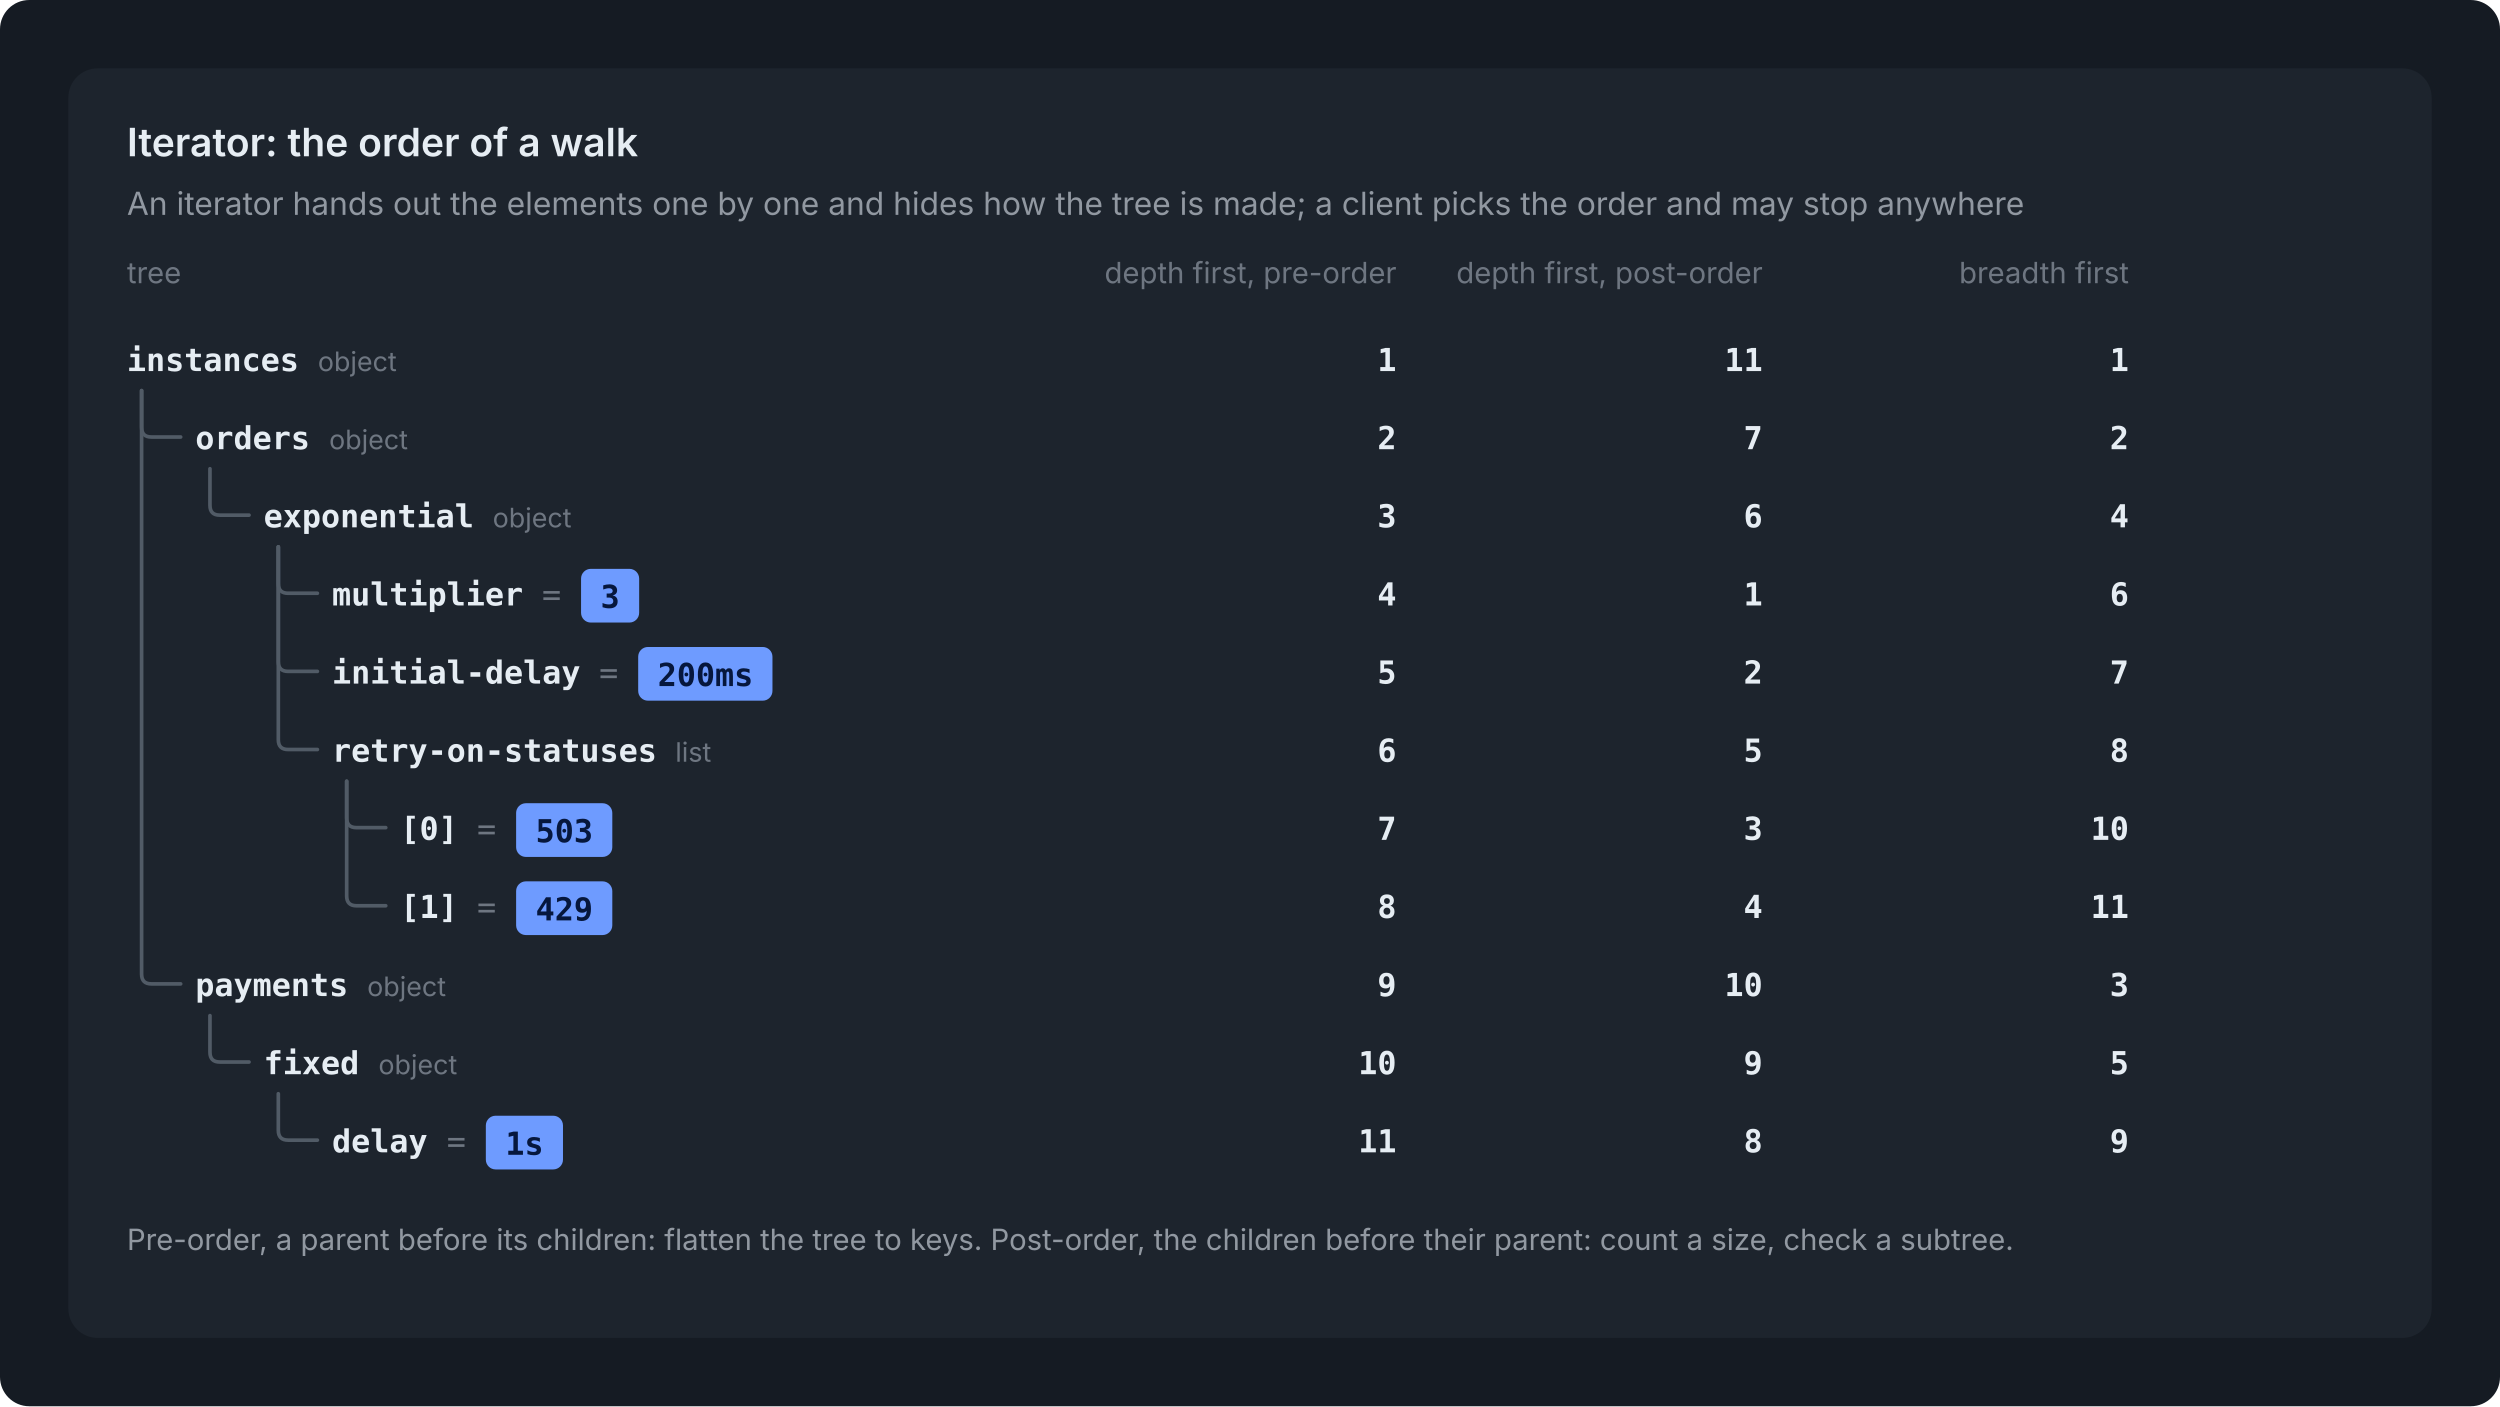
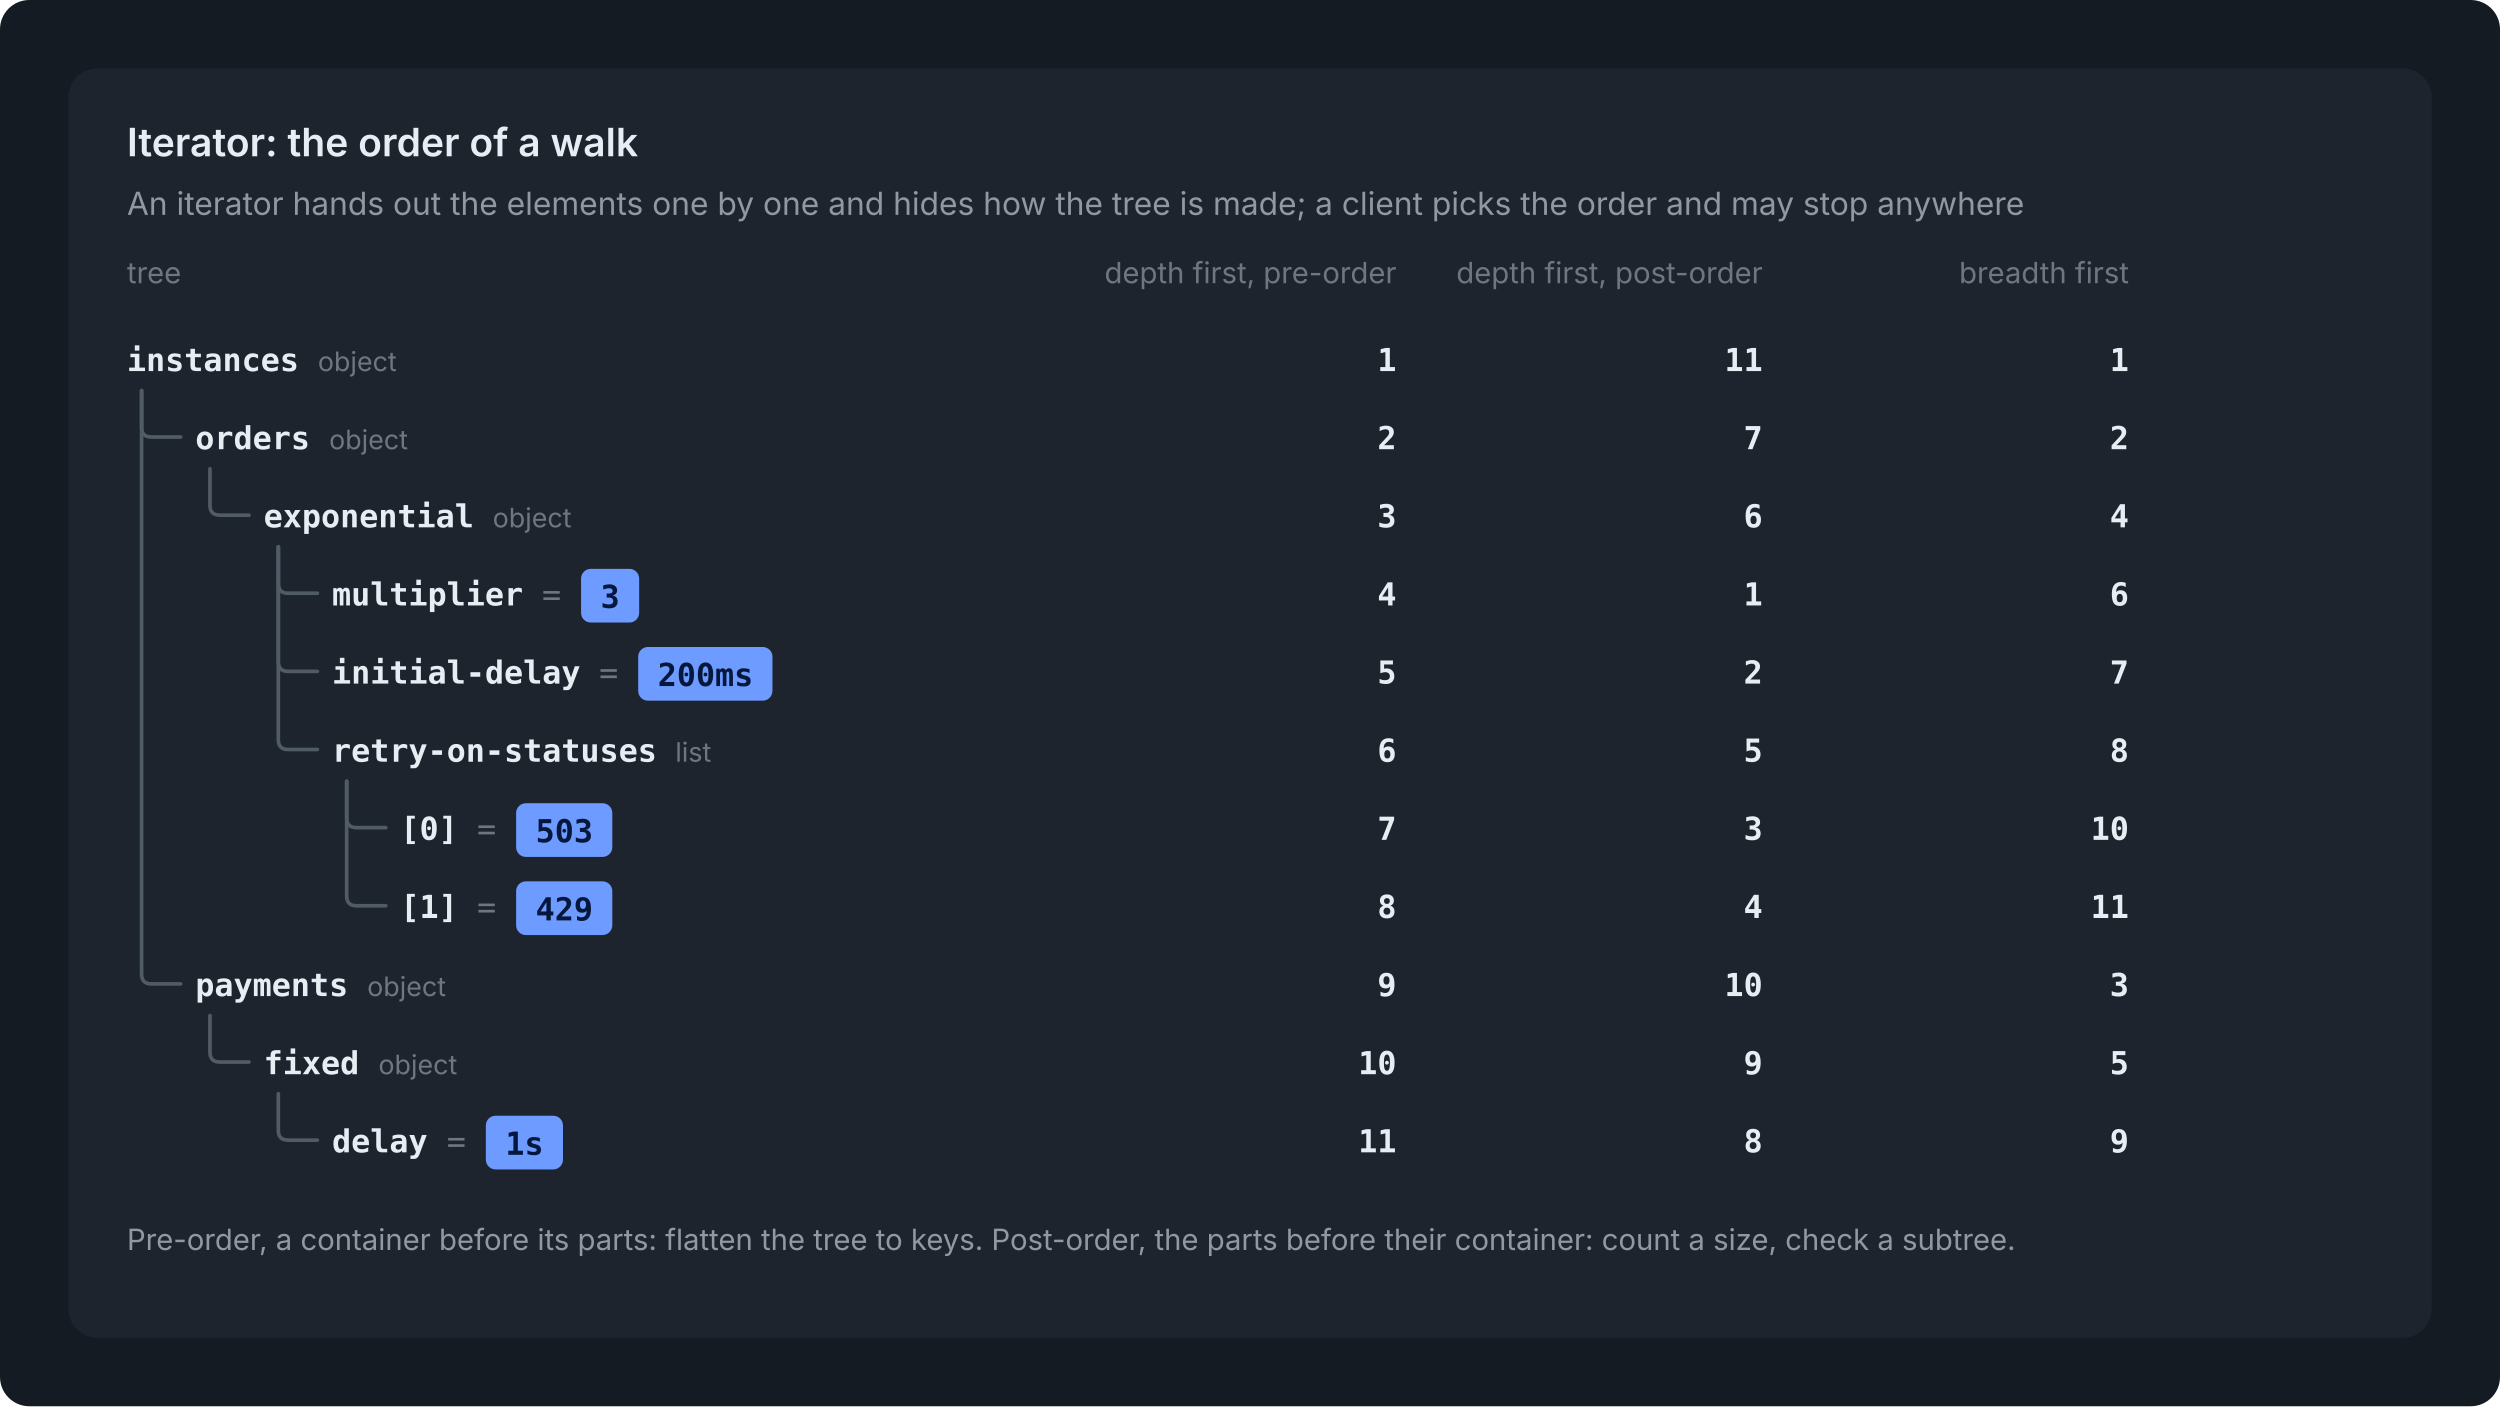
<svg xmlns="http://www.w3.org/2000/svg" viewBox="0 0 1024 576" width="1024" height="576" role="img">
  <rect width="1024" height="576" rx="12" fill="#151B23" />
  <g transform="translate(12,12)">
    <rect x="16" y="16" width="968" height="520" rx="12" fill="#1D242D" />
    <text x="40.0" y="52.0" font-family="-apple-system, BlinkMacSystemFont, 'Segoe UI', Inter, Helvetica, Arial, sans-serif" font-size="16" font-weight="600" fill="#E6EDF3" text-anchor="start">Iterator: the order of a walk</text>
    <text x="40.0" y="76.0" font-family="-apple-system, BlinkMacSystemFont, 'Segoe UI', Inter, Helvetica, Arial, sans-serif" font-size="13" font-weight="400" fill="#9198A1" text-anchor="start">An iterator hands out the elements one by one and hides how the tree is made; a client picks the order and may stop anywhere</text>
    <text x="40.0" y="104.0" font-family="-apple-system, BlinkMacSystemFont, 'Segoe UI', Inter, Helvetica, Arial, sans-serif" font-size="12" font-weight="400" fill="#6E7681" text-anchor="start">tree</text>
    <text x="40.0" y="140.0" font-family="ui-monospace, SFMono-Regular, 'SF Mono', Menlo, Consolas, monospace" font-size="13" font-weight="600" fill="#E6EDF3" text-anchor="start">instances</text>
    <text x="118.2" y="140.0" font-family="-apple-system, BlinkMacSystemFont, 'Segoe UI', Inter, Helvetica, Arial, sans-serif" font-size="11" font-weight="400" fill="#6E7681" text-anchor="start">object</text>
    <path d="M46,148 L46,163 Q46,167 50,167 L62,167" stroke="#515B66" stroke-width="1.5" fill="none" stroke-linecap="round" stroke-linejoin="round" />
    <text x="68.0" y="172.0" font-family="ui-monospace, SFMono-Regular, 'SF Mono', Menlo, Consolas, monospace" font-size="13" font-weight="600" fill="#E6EDF3" text-anchor="start">orders</text>
    <text x="122.8" y="172.0" font-family="-apple-system, BlinkMacSystemFont, 'Segoe UI', Inter, Helvetica, Arial, sans-serif" font-size="11" font-weight="400" fill="#6E7681" text-anchor="start">object</text>
    <path d="M74,180 L74,195 Q74,199 78,199 L90,199" stroke="#515B66" stroke-width="1.5" fill="none" stroke-linecap="round" stroke-linejoin="round" />
    <text x="96.0" y="204.0" font-family="ui-monospace, SFMono-Regular, 'SF Mono', Menlo, Consolas, monospace" font-size="13" font-weight="600" fill="#E6EDF3" text-anchor="start">exponential</text>
    <text x="189.8" y="204.0" font-family="-apple-system, BlinkMacSystemFont, 'Segoe UI', Inter, Helvetica, Arial, sans-serif" font-size="11" font-weight="400" fill="#6E7681" text-anchor="start">object</text>
    <path d="M102,212 L102,227 Q102,231 106,231 L118,231" stroke="#515B66" stroke-width="1.5" fill="none" stroke-linecap="round" stroke-linejoin="round" />
    <text x="124.0" y="236.0" font-family="ui-monospace, SFMono-Regular, 'SF Mono', Menlo, Consolas, monospace" font-size="13" font-weight="600" fill="#E6EDF3" text-anchor="start">multiplier</text>
    <text x="210.0" y="236.0" font-family="ui-monospace, SFMono-Regular, 'SF Mono', Menlo, Consolas, monospace" font-size="13" font-weight="400" fill="#6E7681" text-anchor="start">=</text>
    <rect x="226.0" y="221.0" width="23.8" height="22.0" rx="4" fill="#6E9BFF" />
    <text x="234.0" y="237.0" font-family="ui-monospace, SFMono-Regular, 'SF Mono', Menlo, Consolas, monospace" font-size="13" font-weight="600" fill="#06173D" text-anchor="start">3</text>
    <path d="M102,212 L102,259 Q102,263 106,263 L118,263" stroke="#515B66" stroke-width="1.5" fill="none" stroke-linecap="round" stroke-linejoin="round" />
    <text x="124.0" y="268.0" font-family="ui-monospace, SFMono-Regular, 'SF Mono', Menlo, Consolas, monospace" font-size="13" font-weight="600" fill="#E6EDF3" text-anchor="start">initial-delay</text>
    <text x="233.4" y="268.0" font-family="ui-monospace, SFMono-Regular, 'SF Mono', Menlo, Consolas, monospace" font-size="13" font-weight="400" fill="#6E7681" text-anchor="start">=</text>
    <rect x="249.4" y="253.0" width="55.0" height="22.0" rx="4" fill="#6E9BFF" />
    <text x="257.4" y="269.0" font-family="ui-monospace, SFMono-Regular, 'SF Mono', Menlo, Consolas, monospace" font-size="13" font-weight="600" fill="#06173D" text-anchor="start">200ms</text>
    <path d="M102,212 L102,291 Q102,295 106,295 L118,295" stroke="#515B66" stroke-width="1.5" fill="none" stroke-linecap="round" stroke-linejoin="round" />
    <text x="124.0" y="300.0" font-family="ui-monospace, SFMono-Regular, 'SF Mono', Menlo, Consolas, monospace" font-size="13" font-weight="600" fill="#E6EDF3" text-anchor="start">retry-on-statuses</text>
    <text x="264.6" y="300.0" font-family="-apple-system, BlinkMacSystemFont, 'Segoe UI', Inter, Helvetica, Arial, sans-serif" font-size="11" font-weight="400" fill="#6E7681" text-anchor="start">list</text>
    <path d="M130,308 L130,323 Q130,327 134,327 L146,327" stroke="#515B66" stroke-width="1.5" fill="none" stroke-linecap="round" stroke-linejoin="round" />
    <text x="152.0" y="332.0" font-family="ui-monospace, SFMono-Regular, 'SF Mono', Menlo, Consolas, monospace" font-size="13" font-weight="600" fill="#E6EDF3" text-anchor="start">[0]</text>
    <text x="183.4" y="332.0" font-family="ui-monospace, SFMono-Regular, 'SF Mono', Menlo, Consolas, monospace" font-size="13" font-weight="400" fill="#6E7681" text-anchor="start">=</text>
    <rect x="199.4" y="317.0" width="39.4" height="22.0" rx="4" fill="#6E9BFF" />
    <text x="207.4" y="333.0" font-family="ui-monospace, SFMono-Regular, 'SF Mono', Menlo, Consolas, monospace" font-size="13" font-weight="600" fill="#06173D" text-anchor="start">503</text>
    <path d="M130,308 L130,355 Q130,359 134,359 L146,359" stroke="#515B66" stroke-width="1.5" fill="none" stroke-linecap="round" stroke-linejoin="round" />
    <text x="152.0" y="364.0" font-family="ui-monospace, SFMono-Regular, 'SF Mono', Menlo, Consolas, monospace" font-size="13" font-weight="600" fill="#E6EDF3" text-anchor="start">[1]</text>
    <text x="183.4" y="364.0" font-family="ui-monospace, SFMono-Regular, 'SF Mono', Menlo, Consolas, monospace" font-size="13" font-weight="400" fill="#6E7681" text-anchor="start">=</text>
    <rect x="199.4" y="349.0" width="39.4" height="22.0" rx="4" fill="#6E9BFF" />
    <text x="207.4" y="365.0" font-family="ui-monospace, SFMono-Regular, 'SF Mono', Menlo, Consolas, monospace" font-size="13" font-weight="600" fill="#06173D" text-anchor="start">429</text>
    <path d="M46,148 L46,387 Q46,391 50,391 L62,391" stroke="#515B66" stroke-width="1.5" fill="none" stroke-linecap="round" stroke-linejoin="round" />
    <text x="68.0" y="396.0" font-family="ui-monospace, SFMono-Regular, 'SF Mono', Menlo, Consolas, monospace" font-size="13" font-weight="600" fill="#E6EDF3" text-anchor="start">payments</text>
    <text x="138.4" y="396.0" font-family="-apple-system, BlinkMacSystemFont, 'Segoe UI', Inter, Helvetica, Arial, sans-serif" font-size="11" font-weight="400" fill="#6E7681" text-anchor="start">object</text>
    <path d="M74,404 L74,419 Q74,423 78,423 L90,423" stroke="#515B66" stroke-width="1.5" fill="none" stroke-linecap="round" stroke-linejoin="round" />
    <text x="96.0" y="428.0" font-family="ui-monospace, SFMono-Regular, 'SF Mono', Menlo, Consolas, monospace" font-size="13" font-weight="600" fill="#E6EDF3" text-anchor="start">fixed</text>
    <text x="143.0" y="428.0" font-family="-apple-system, BlinkMacSystemFont, 'Segoe UI', Inter, Helvetica, Arial, sans-serif" font-size="11" font-weight="400" fill="#6E7681" text-anchor="start">object</text>
    <path d="M102,436 L102,451 Q102,455 106,455 L118,455" stroke="#515B66" stroke-width="1.5" fill="none" stroke-linecap="round" stroke-linejoin="round" />
    <text x="124.0" y="460.0" font-family="ui-monospace, SFMono-Regular, 'SF Mono', Menlo, Consolas, monospace" font-size="13" font-weight="600" fill="#E6EDF3" text-anchor="start">delay</text>
    <text x="171.0" y="460.0" font-family="ui-monospace, SFMono-Regular, 'SF Mono', Menlo, Consolas, monospace" font-size="13" font-weight="400" fill="#6E7681" text-anchor="start">=</text>
    <rect x="187.0" y="445.0" width="31.6" height="22.0" rx="4" fill="#6E9BFF" />
    <text x="195.0" y="461.0" font-family="ui-monospace, SFMono-Regular, 'SF Mono', Menlo, Consolas, monospace" font-size="13" font-weight="600" fill="#06173D" text-anchor="start">1s</text>
    <text x="560.0" y="104.0" font-family="-apple-system, BlinkMacSystemFont, 'Segoe UI', Inter, Helvetica, Arial, sans-serif" font-size="12" font-weight="400" fill="#6E7681" text-anchor="end">depth first, pre-order</text>
    <text x="560.0" y="140.0" font-family="ui-monospace, SFMono-Regular, 'SF Mono', Menlo, Consolas, monospace" font-size="13" font-weight="600" fill="#E6EDF3" text-anchor="end">1</text>
    <text x="560.0" y="172.0" font-family="ui-monospace, SFMono-Regular, 'SF Mono', Menlo, Consolas, monospace" font-size="13" font-weight="600" fill="#E6EDF3" text-anchor="end">2</text>
    <text x="560.0" y="204.0" font-family="ui-monospace, SFMono-Regular, 'SF Mono', Menlo, Consolas, monospace" font-size="13" font-weight="600" fill="#E6EDF3" text-anchor="end">3</text>
    <text x="560.0" y="236.0" font-family="ui-monospace, SFMono-Regular, 'SF Mono', Menlo, Consolas, monospace" font-size="13" font-weight="600" fill="#E6EDF3" text-anchor="end">4</text>
    <text x="560.0" y="268.0" font-family="ui-monospace, SFMono-Regular, 'SF Mono', Menlo, Consolas, monospace" font-size="13" font-weight="600" fill="#E6EDF3" text-anchor="end">5</text>
    <text x="560.0" y="300.0" font-family="ui-monospace, SFMono-Regular, 'SF Mono', Menlo, Consolas, monospace" font-size="13" font-weight="600" fill="#E6EDF3" text-anchor="end">6</text>
    <text x="560.0" y="332.0" font-family="ui-monospace, SFMono-Regular, 'SF Mono', Menlo, Consolas, monospace" font-size="13" font-weight="600" fill="#E6EDF3" text-anchor="end">7</text>
    <text x="560.0" y="364.0" font-family="ui-monospace, SFMono-Regular, 'SF Mono', Menlo, Consolas, monospace" font-size="13" font-weight="600" fill="#E6EDF3" text-anchor="end">8</text>
    <text x="560.0" y="396.0" font-family="ui-monospace, SFMono-Regular, 'SF Mono', Menlo, Consolas, monospace" font-size="13" font-weight="600" fill="#E6EDF3" text-anchor="end">9</text>
    <text x="560.0" y="428.0" font-family="ui-monospace, SFMono-Regular, 'SF Mono', Menlo, Consolas, monospace" font-size="13" font-weight="600" fill="#E6EDF3" text-anchor="end">10</text>
    <text x="560.0" y="460.0" font-family="ui-monospace, SFMono-Regular, 'SF Mono', Menlo, Consolas, monospace" font-size="13" font-weight="600" fill="#E6EDF3" text-anchor="end">11</text>
    <text x="710.0" y="104.0" font-family="-apple-system, BlinkMacSystemFont, 'Segoe UI', Inter, Helvetica, Arial, sans-serif" font-size="12" font-weight="400" fill="#6E7681" text-anchor="end">depth first, post-order</text>
    <text x="710.0" y="236.0" font-family="ui-monospace, SFMono-Regular, 'SF Mono', Menlo, Consolas, monospace" font-size="13" font-weight="600" fill="#E6EDF3" text-anchor="end">1</text>
    <text x="710.0" y="268.0" font-family="ui-monospace, SFMono-Regular, 'SF Mono', Menlo, Consolas, monospace" font-size="13" font-weight="600" fill="#E6EDF3" text-anchor="end">2</text>
    <text x="710.0" y="332.0" font-family="ui-monospace, SFMono-Regular, 'SF Mono', Menlo, Consolas, monospace" font-size="13" font-weight="600" fill="#E6EDF3" text-anchor="end">3</text>
    <text x="710.0" y="364.0" font-family="ui-monospace, SFMono-Regular, 'SF Mono', Menlo, Consolas, monospace" font-size="13" font-weight="600" fill="#E6EDF3" text-anchor="end">4</text>
    <text x="710.0" y="300.0" font-family="ui-monospace, SFMono-Regular, 'SF Mono', Menlo, Consolas, monospace" font-size="13" font-weight="600" fill="#E6EDF3" text-anchor="end">5</text>
    <text x="710.0" y="204.0" font-family="ui-monospace, SFMono-Regular, 'SF Mono', Menlo, Consolas, monospace" font-size="13" font-weight="600" fill="#E6EDF3" text-anchor="end">6</text>
    <text x="710.0" y="172.0" font-family="ui-monospace, SFMono-Regular, 'SF Mono', Menlo, Consolas, monospace" font-size="13" font-weight="600" fill="#E6EDF3" text-anchor="end">7</text>
    <text x="710.0" y="460.0" font-family="ui-monospace, SFMono-Regular, 'SF Mono', Menlo, Consolas, monospace" font-size="13" font-weight="600" fill="#E6EDF3" text-anchor="end">8</text>
    <text x="710.0" y="428.0" font-family="ui-monospace, SFMono-Regular, 'SF Mono', Menlo, Consolas, monospace" font-size="13" font-weight="600" fill="#E6EDF3" text-anchor="end">9</text>
    <text x="710.0" y="396.0" font-family="ui-monospace, SFMono-Regular, 'SF Mono', Menlo, Consolas, monospace" font-size="13" font-weight="600" fill="#E6EDF3" text-anchor="end">10</text>
    <text x="710.0" y="140.0" font-family="ui-monospace, SFMono-Regular, 'SF Mono', Menlo, Consolas, monospace" font-size="13" font-weight="600" fill="#E6EDF3" text-anchor="end">11</text>
    <text x="860.0" y="104.0" font-family="-apple-system, BlinkMacSystemFont, 'Segoe UI', Inter, Helvetica, Arial, sans-serif" font-size="12" font-weight="400" fill="#6E7681" text-anchor="end">breadth first</text>
    <text x="860.0" y="140.0" font-family="ui-monospace, SFMono-Regular, 'SF Mono', Menlo, Consolas, monospace" font-size="13" font-weight="600" fill="#E6EDF3" text-anchor="end">1</text>
    <text x="860.0" y="172.0" font-family="ui-monospace, SFMono-Regular, 'SF Mono', Menlo, Consolas, monospace" font-size="13" font-weight="600" fill="#E6EDF3" text-anchor="end">2</text>
    <text x="860.0" y="396.0" font-family="ui-monospace, SFMono-Regular, 'SF Mono', Menlo, Consolas, monospace" font-size="13" font-weight="600" fill="#E6EDF3" text-anchor="end">3</text>
    <text x="860.0" y="204.0" font-family="ui-monospace, SFMono-Regular, 'SF Mono', Menlo, Consolas, monospace" font-size="13" font-weight="600" fill="#E6EDF3" text-anchor="end">4</text>
    <text x="860.0" y="428.0" font-family="ui-monospace, SFMono-Regular, 'SF Mono', Menlo, Consolas, monospace" font-size="13" font-weight="600" fill="#E6EDF3" text-anchor="end">5</text>
    <text x="860.0" y="236.0" font-family="ui-monospace, SFMono-Regular, 'SF Mono', Menlo, Consolas, monospace" font-size="13" font-weight="600" fill="#E6EDF3" text-anchor="end">6</text>
    <text x="860.0" y="268.0" font-family="ui-monospace, SFMono-Regular, 'SF Mono', Menlo, Consolas, monospace" font-size="13" font-weight="600" fill="#E6EDF3" text-anchor="end">7</text>
    <text x="860.0" y="300.0" font-family="ui-monospace, SFMono-Regular, 'SF Mono', Menlo, Consolas, monospace" font-size="13" font-weight="600" fill="#E6EDF3" text-anchor="end">8</text>
    <text x="860.0" y="460.0" font-family="ui-monospace, SFMono-Regular, 'SF Mono', Menlo, Consolas, monospace" font-size="13" font-weight="600" fill="#E6EDF3" text-anchor="end">9</text>
    <text x="860.0" y="332.0" font-family="ui-monospace, SFMono-Regular, 'SF Mono', Menlo, Consolas, monospace" font-size="13" font-weight="600" fill="#E6EDF3" text-anchor="end">10</text>
    <text x="860.0" y="364.0" font-family="ui-monospace, SFMono-Regular, 'SF Mono', Menlo, Consolas, monospace" font-size="13" font-weight="600" fill="#E6EDF3" text-anchor="end">11</text>
-     <text x="40.0" y="500.0" font-family="-apple-system, BlinkMacSystemFont, 'Segoe UI', Inter, Helvetica, Arial, sans-serif" font-size="12" font-weight="400" fill="#9198A1" text-anchor="start">Pre-order, a parent before its children: flatten the tree to keys. Post-order, the children before their parent: count a size, check a subtree.</text>
+     <text x="40.0" y="500.0" font-family="-apple-system, BlinkMacSystemFont, 'Segoe UI', Inter, Helvetica, Arial, sans-serif" font-size="12" font-weight="400" fill="#9198A1" text-anchor="start">Pre-order, a container before its parts: flatten the tree to keys. Post-order, the parts before their container: count a size, check a subtree.</text>
  </g>
</svg>
